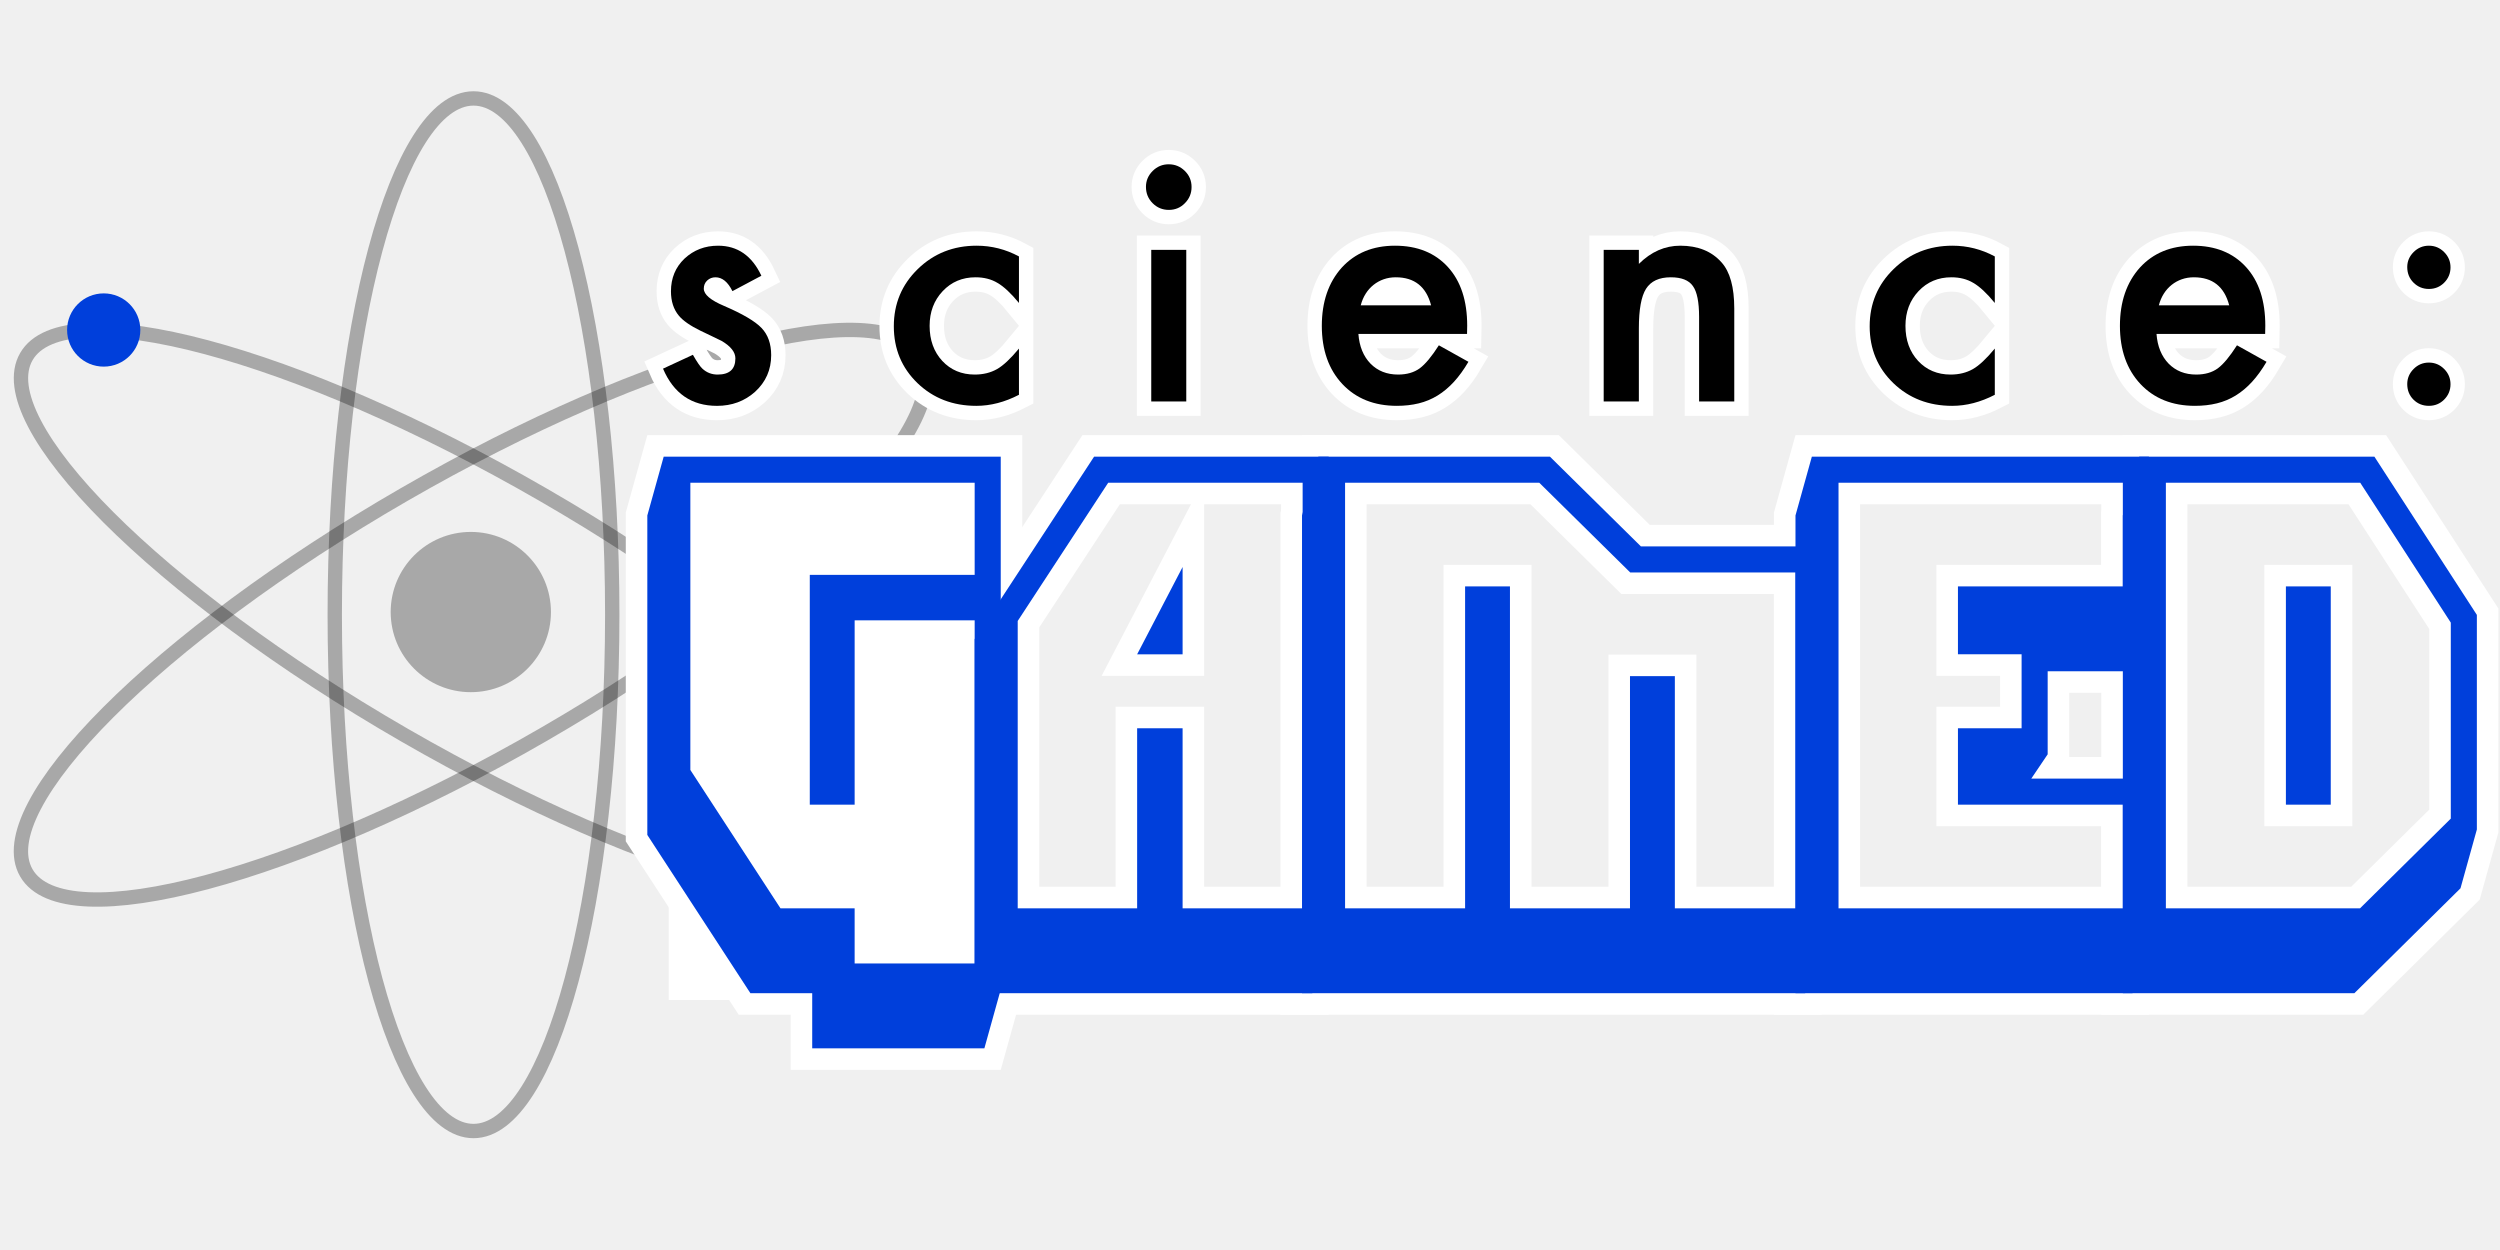
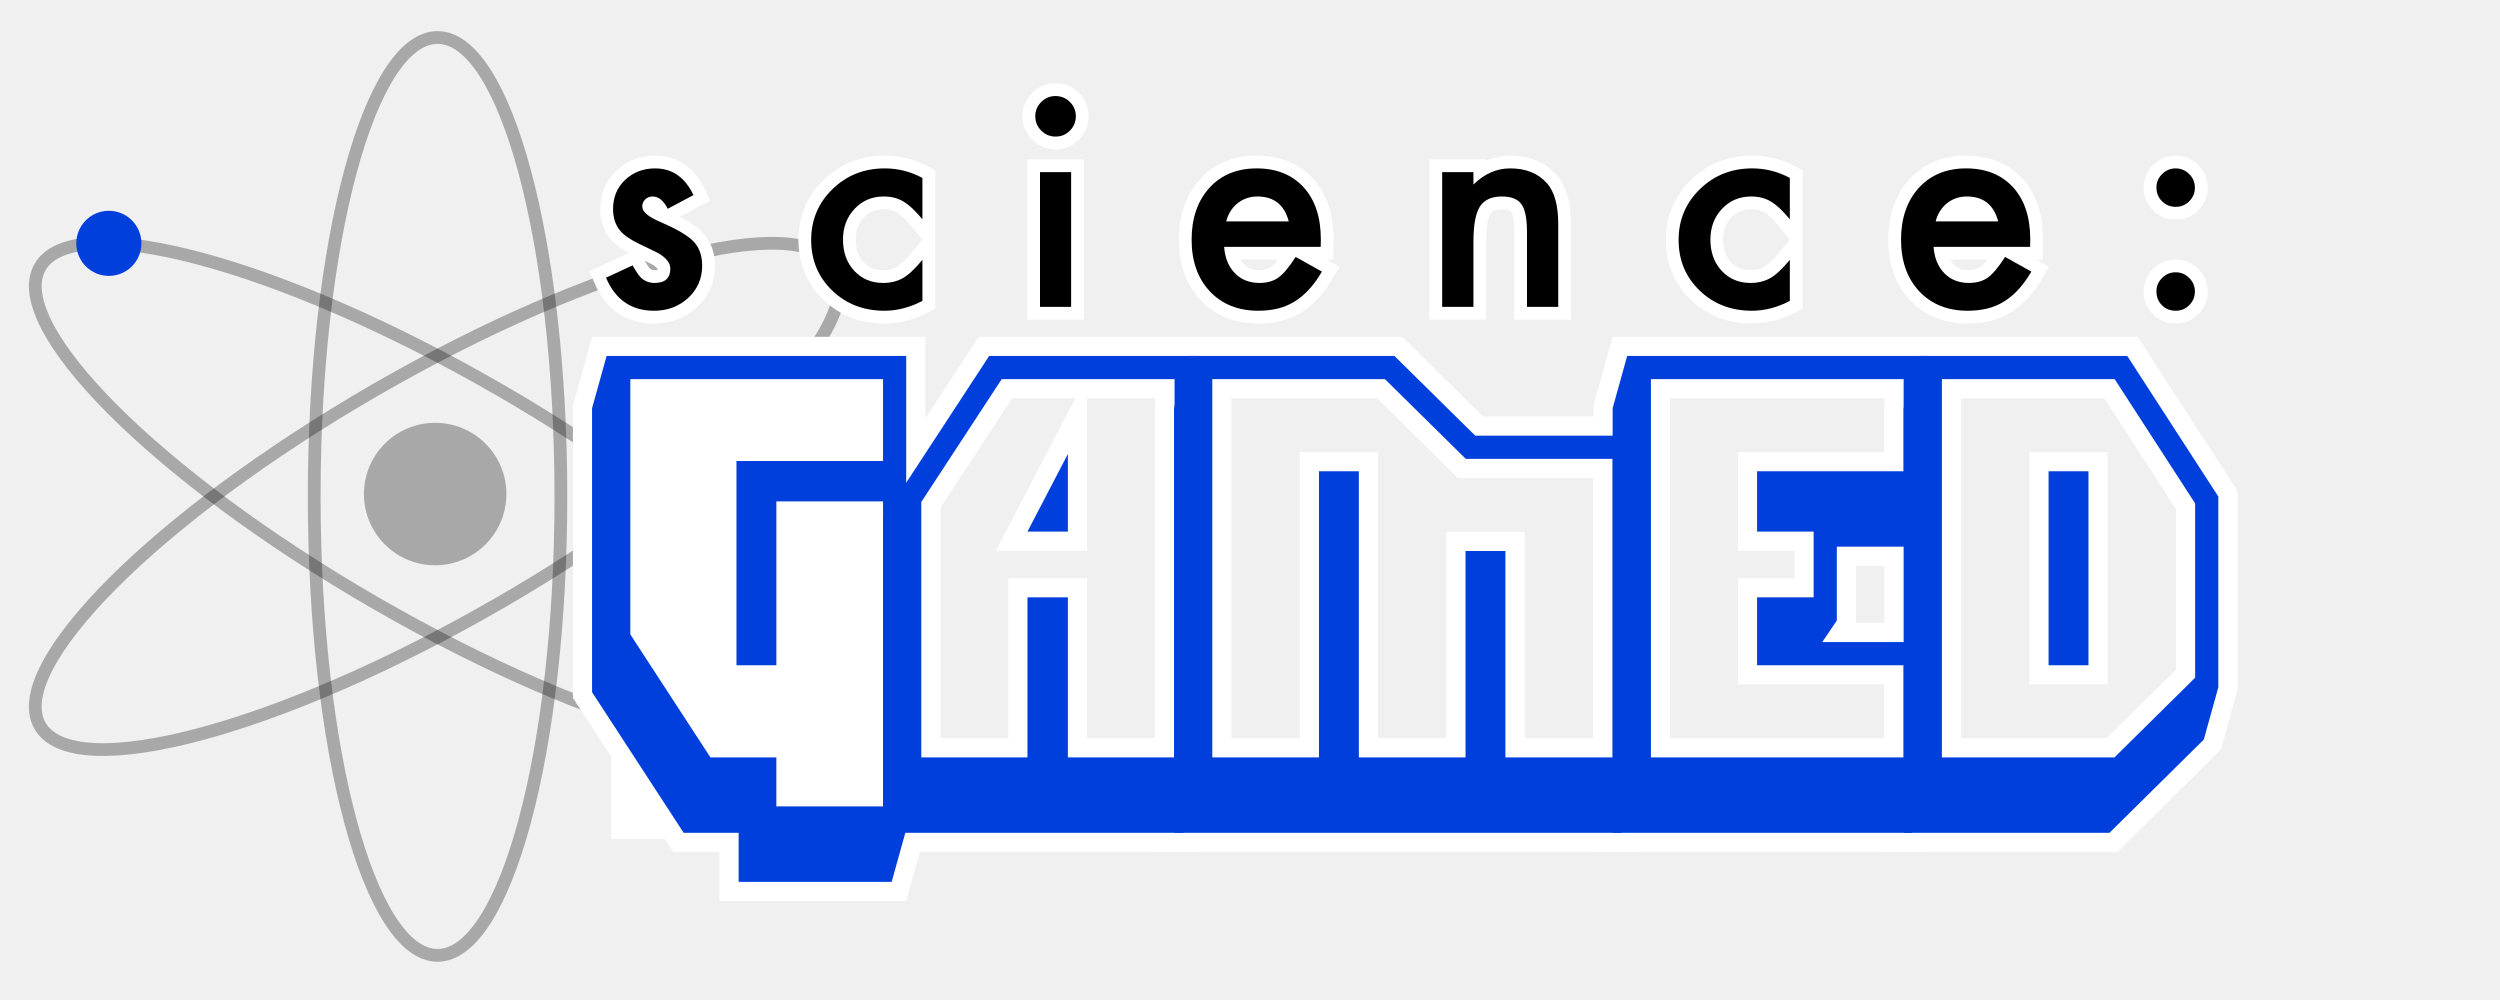
- <svg xmlns="http://www.w3.org/2000/svg" version="1.1" id="Layer_1" x="0px" y="0px" width="400px" height="200px" viewBox="0 0 400 200" enable-background="new 0 0 400 200" xml:space="preserve">
-   <ellipse opacity="0.3" fill="none" stroke="#000000" stroke-width="2.298" stroke-miterlimit="10" cx="75.76" cy="98.357" rx="22.2" ry="82.607" />
-   <path opacity="0.3" fill="none" stroke="#000000" stroke-width="2.298" stroke-miterlimit="10" d="M86.859,79.13  c39.511,22.812,66.571,49.911,60.44,60.53c-6.133,10.618-43.13,0.733-82.64-22.076C25.148,94.771-1.91,67.672,4.221,57.053  C10.351,46.435,47.349,56.32,86.859,79.13z" />
-   <ellipse transform="matrix(-0.5 -0.866 0.866 -0.5 28.455 213.143)" opacity="0.3" fill="none" stroke="#000000" stroke-width="2.298" stroke-miterlimit="10" cx="75.759" cy="98.357" rx="22.201" ry="82.608" />
-   <circle opacity="0.3" cx="75.33" cy="97.928" r="12.821" />
-   <circle fill="#003FDB" cx="16.594" cy="52.801" r="5.859" />
-   <rect x="107" y="70" fill="#FFFFFF" width="54" height="90" />
+ <svg xmlns="http://www.w3.org/2000/svg" version="1.1" id="Layer_1" x="0px" y="0px" width="450px" height="180px" viewBox="0 0 450 180" enable-background="new 0 0 450 180" xml:space="preserve">
+   <ellipse opacity="0.3" fill="none" stroke="#000000" stroke-width="2.298" stroke-miterlimit="10" cx="78.76" cy="89.357" rx="22.2" ry="82.607" />
+   <path opacity="0.3" fill="none" stroke="#000000" stroke-width="2.298" stroke-miterlimit="10" d="M89.859,70.13  c39.511,22.812,66.571,49.911,60.44,60.53c-6.133,10.618-43.13,0.733-82.64-22.076C28.148,85.771,1.09,58.672,7.221,48.053  C13.351,37.435,50.349,47.32,89.859,70.13z" />
+   <ellipse transform="matrix(-0.5 -0.866 0.866 -0.5 40.7493 202.2414)" opacity="0.3" fill="none" stroke="#000000" stroke-width="2.298" stroke-miterlimit="10" cx="78.759" cy="89.357" rx="22.201" ry="82.608" />
+   <circle opacity="0.3" cx="78.33" cy="88.928" r="12.821" />
+   <circle fill="#003FDB" cx="19.594" cy="43.801" r="5.859" />
+   <rect x="110" y="61" fill="#FFFFFF" width="54" height="90" />
  <g>
-     <path stroke="#FFFFFF" stroke-width="4.596" stroke-miterlimit="10" d="M121.82,44.118l-4.631,2.465   c-0.731-1.478-1.636-2.216-2.714-2.216c-0.515,0-0.955,0.17-1.32,0.51c-0.366,0.34-0.548,0.775-0.548,1.306   c0,0.929,1.079,1.849,3.237,2.761c2.971,1.277,4.972,2.454,6.001,3.532c1.029,1.078,1.544,2.529,1.544,4.353   c0,2.338-0.863,4.295-2.589,5.87c-1.677,1.492-3.703,2.238-6.076,2.238c-4.068,0-6.948-1.983-8.641-5.952l4.781-2.216   c0.664,1.162,1.17,1.901,1.519,2.216c0.68,0.631,1.494,0.946,2.44,0.946c1.893,0,2.839-0.863,2.839-2.59   c0-0.996-0.731-1.925-2.191-2.789c-0.565-0.282-1.129-0.556-1.693-0.822c-0.565-0.265-1.138-0.539-1.718-0.822   c-1.627-0.797-2.773-1.594-3.437-2.391c-0.847-1.012-1.27-2.316-1.27-3.909c0-2.108,0.722-3.852,2.167-5.229   c1.478-1.378,3.27-2.067,5.379-2.067C118.001,39.312,120.309,40.914,121.82,44.118z" />
-     <path stroke="#FFFFFF" stroke-width="4.596" stroke-miterlimit="10" d="M163.033,41.03v7.445c-1.278-1.56-2.424-2.631-3.437-3.212   c-0.996-0.598-2.166-0.896-3.511-0.896c-2.109,0-3.86,0.739-5.254,2.216s-2.092,3.329-2.092,5.553c0,2.275,0.672,4.143,2.017,5.603   c1.361,1.461,3.096,2.191,5.205,2.191c1.345,0,2.531-0.29,3.561-0.872c0.996-0.564,2.167-1.66,3.511-3.287v7.396   c-2.274,1.179-4.549,1.768-6.823,1.768c-3.752,0-6.89-1.211-9.413-3.636c-2.524-2.44-3.785-5.47-3.785-9.089   c0-3.619,1.278-6.673,3.835-9.164c2.556-2.49,5.694-3.735,9.413-3.735C158.65,39.312,160.908,39.884,163.033,41.03z" />
-     <path stroke="#FFFFFF" stroke-width="4.596" stroke-miterlimit="10" d="M183.353,29.898c0-0.979,0.357-1.826,1.071-2.54   c0.713-0.713,1.569-1.071,2.565-1.071c1.012,0,1.876,0.357,2.59,1.071c0.713,0.697,1.071,1.553,1.071,2.565   c0,1.013-0.357,1.876-1.071,2.59c-0.697,0.714-1.553,1.071-2.565,1.071c-1.013,0-1.876-0.357-2.59-1.071   C183.71,31.799,183.353,30.928,183.353,29.898z M189.803,39.984v24.254H184.2V39.984H189.803z" />
-     <path stroke="#FFFFFF" stroke-width="4.596" stroke-miterlimit="10" d="M234.726,53.431h-17.382   c0.149,1.992,0.797,3.578,1.942,4.756c1.146,1.162,2.615,1.743,4.408,1.743c1.395,0,2.548-0.332,3.461-0.996   c0.896-0.664,1.918-1.893,3.063-3.686l4.731,2.64c-0.731,1.245-1.503,2.312-2.316,3.2s-1.685,1.619-2.614,2.191   c-0.931,0.573-1.935,0.992-3.014,1.257c-1.079,0.265-2.249,0.398-3.511,0.398c-3.619,0-6.524-1.162-8.716-3.486   c-2.191-2.341-3.287-5.445-3.287-9.313c0-3.835,1.062-6.939,3.188-9.313c2.142-2.341,4.98-3.511,8.517-3.511   c3.569,0,6.391,1.137,8.467,3.412c2.058,2.258,3.088,5.387,3.088,9.388L234.726,53.431z M228.974,48.849   c-0.781-2.988-2.665-4.482-5.653-4.482c-0.681,0-1.319,0.104-1.917,0.311c-0.598,0.208-1.142,0.507-1.631,0.896   c-0.49,0.39-0.909,0.859-1.258,1.407c-0.349,0.548-0.614,1.17-0.797,1.868H228.974z" />
-     <path stroke="#FFFFFF" stroke-width="4.596" stroke-miterlimit="10" d="M256.59,39.984h5.628v2.241   c1.959-1.942,4.167-2.914,6.624-2.914c2.822,0,5.021,0.888,6.599,2.665c1.361,1.511,2.042,3.976,2.042,7.396v14.867h-5.628v-13.53   c0-2.387-0.332-4.037-0.996-4.949c-0.647-0.928-1.826-1.393-3.536-1.393c-1.859,0-3.179,0.613-3.959,1.84   c-0.764,1.21-1.146,3.324-1.146,6.342v11.689h-5.628V39.984z" />
-     <path stroke="#FFFFFF" stroke-width="4.596" stroke-miterlimit="10" d="M319.169,41.03v7.445c-1.279-1.56-2.425-2.631-3.437-3.212   c-0.996-0.598-2.167-0.896-3.512-0.896c-2.108,0-3.859,0.739-5.254,2.216s-2.092,3.329-2.092,5.553   c0,2.275,0.672,4.143,2.017,5.603c1.361,1.461,3.097,2.191,5.205,2.191c1.345,0,2.531-0.29,3.561-0.872   c0.996-0.564,2.167-1.66,3.512-3.287v7.396c-2.275,1.179-4.549,1.768-6.823,1.768c-3.752,0-6.89-1.211-9.413-3.636   c-2.523-2.44-3.785-5.47-3.785-9.089c0-3.619,1.278-6.673,3.835-9.164s5.694-3.735,9.413-3.735   C314.786,39.312,317.043,39.884,319.169,41.03z" />
-     <path stroke="#FFFFFF" stroke-width="4.596" stroke-miterlimit="10" d="M362.424,53.431h-17.382   c0.149,1.992,0.797,3.578,1.942,4.756c1.146,1.162,2.615,1.743,4.408,1.743c1.395,0,2.548-0.332,3.461-0.996   c0.896-0.664,1.918-1.893,3.063-3.686l4.731,2.64c-0.731,1.245-1.503,2.312-2.316,3.2s-1.685,1.619-2.614,2.191   c-0.931,0.573-1.935,0.992-3.014,1.257c-1.079,0.265-2.249,0.398-3.511,0.398c-3.619,0-6.524-1.162-8.716-3.486   c-2.191-2.341-3.287-5.445-3.287-9.313c0-3.835,1.062-6.939,3.188-9.313c2.142-2.341,4.98-3.511,8.517-3.511   c3.569,0,6.391,1.137,8.467,3.412c2.058,2.258,3.088,5.387,3.088,9.388L362.424,53.431z M356.672,48.849   c-0.781-2.988-2.665-4.482-5.653-4.482c-0.681,0-1.319,0.104-1.917,0.311c-0.598,0.208-1.142,0.507-1.631,0.896   c-0.49,0.39-0.909,0.859-1.258,1.407c-0.349,0.548-0.614,1.17-0.797,1.868H356.672z" />
-     <path stroke="#FFFFFF" stroke-width="4.596" stroke-miterlimit="10" d="M385.159,42.723c0-0.913,0.341-1.71,1.021-2.391   s1.494-1.021,2.44-1.021s1.76,0.34,2.44,1.021s1.021,1.494,1.021,2.44c0,0.963-0.34,1.785-1.021,2.465   c-0.664,0.664-1.478,0.996-2.44,0.996s-1.785-0.34-2.466-1.021C385.491,44.549,385.159,43.719,385.159,42.723z M385.159,61.449   c0-0.93,0.341-1.734,1.021-2.416c0.681-0.681,1.494-1.021,2.44-1.021s1.76,0.34,2.44,1.021c0.681,0.681,1.021,1.494,1.021,2.44   c0,0.963-0.34,1.785-1.021,2.465c-0.664,0.664-1.478,0.996-2.44,0.996c-0.979,0-1.802-0.333-2.466-0.996   S385.159,62.445,385.159,61.449z" />
+     <path stroke="#FFFFFF" stroke-width="4.596" stroke-miterlimit="10" d="M124.82,35.118l-4.631,2.465   c-0.731-1.478-1.636-2.216-2.714-2.216c-0.515,0-0.955,0.17-1.32,0.51c-0.366,0.34-0.548,0.775-0.548,1.306   c0,0.929,1.079,1.849,3.237,2.761c2.971,1.277,4.972,2.454,6.001,3.532c1.029,1.078,1.544,2.529,1.544,4.353   c0,2.338-0.863,4.295-2.589,5.87c-1.677,1.492-3.703,2.238-6.076,2.238c-4.068,0-6.948-1.983-8.641-5.952l4.781-2.216   c0.664,1.162,1.17,1.901,1.519,2.216c0.68,0.631,1.494,0.946,2.44,0.946c1.893,0,2.839-0.863,2.839-2.59   c0-0.996-0.731-1.925-2.191-2.789c-0.565-0.282-1.129-0.556-1.693-0.822c-0.565-0.265-1.138-0.539-1.718-0.822   c-1.627-0.797-2.773-1.594-3.437-2.391c-0.847-1.012-1.27-2.316-1.27-3.909c0-2.108,0.722-3.852,2.167-5.229   c1.478-1.378,3.27-2.067,5.379-2.067C121.001,30.312,123.309,31.914,124.82,35.118z" />
+     <path stroke="#FFFFFF" stroke-width="4.596" stroke-miterlimit="10" d="M166.033,32.03v7.445c-1.278-1.56-2.424-2.631-3.437-3.212   c-0.996-0.598-2.166-0.896-3.511-0.896c-2.109,0-3.86,0.739-5.254,2.216s-2.092,3.329-2.092,5.553c0,2.275,0.672,4.143,2.017,5.603   c1.361,1.461,3.096,2.191,5.205,2.191c1.345,0,2.531-0.29,3.561-0.872c0.996-0.564,2.167-1.66,3.511-3.287v7.396   c-2.274,1.179-4.549,1.768-6.823,1.768c-3.752,0-6.89-1.211-9.413-3.636c-2.524-2.44-3.785-5.47-3.785-9.089   c0-3.619,1.278-6.673,3.835-9.164c2.556-2.49,5.694-3.735,9.413-3.735C161.65,30.312,163.908,30.884,166.033,32.03z" />
+     <path stroke="#FFFFFF" stroke-width="4.596" stroke-miterlimit="10" d="M186.353,20.898c0-0.979,0.357-1.826,1.071-2.54   c0.713-0.713,1.569-1.071,2.565-1.071c1.012,0,1.876,0.357,2.59,1.071c0.713,0.697,1.071,1.553,1.071,2.565   c0,1.013-0.357,1.876-1.071,2.59c-0.697,0.714-1.553,1.071-2.565,1.071c-1.013,0-1.876-0.357-2.59-1.071   C186.71,22.799,186.353,21.928,186.353,20.898z M192.803,30.984v24.254H187.2V30.984H192.803z" />
+     <path stroke="#FFFFFF" stroke-width="4.596" stroke-miterlimit="10" d="M237.726,44.431h-17.382   c0.149,1.992,0.797,3.578,1.942,4.756c1.146,1.162,2.615,1.743,4.408,1.743c1.395,0,2.548-0.332,3.461-0.996   c0.896-0.664,1.918-1.893,3.063-3.686l4.731,2.64c-0.731,1.245-1.503,2.312-2.316,3.2s-1.685,1.619-2.614,2.191   c-0.931,0.573-1.935,0.992-3.014,1.257c-1.079,0.265-2.249,0.398-3.511,0.398c-3.619,0-6.524-1.162-8.716-3.486   c-2.191-2.341-3.287-5.445-3.287-9.313c0-3.835,1.062-6.939,3.188-9.313c2.142-2.341,4.98-3.511,8.517-3.511   c3.569,0,6.391,1.137,8.467,3.412c2.058,2.258,3.088,5.387,3.088,9.388L237.726,44.431z M231.974,39.849   c-0.781-2.988-2.665-4.482-5.653-4.482c-0.681,0-1.319,0.104-1.917,0.311c-0.598,0.208-1.142,0.507-1.631,0.896   c-0.49,0.39-0.909,0.859-1.258,1.407c-0.349,0.548-0.614,1.17-0.797,1.868H231.974z" />
+     <path stroke="#FFFFFF" stroke-width="4.596" stroke-miterlimit="10" d="M259.59,30.984h5.628v2.241   c1.959-1.942,4.167-2.914,6.624-2.914c2.822,0,5.021,0.888,6.599,2.665c1.361,1.511,2.042,3.976,2.042,7.396v14.867h-5.628v-13.53   c0-2.387-0.332-4.037-0.996-4.949c-0.647-0.928-1.826-1.393-3.536-1.393c-1.859,0-3.179,0.613-3.959,1.84   c-0.764,1.21-1.146,3.324-1.146,6.342v11.689h-5.628V30.984z" />
+     <path stroke="#FFFFFF" stroke-width="4.596" stroke-miterlimit="10" d="M322.169,32.03v7.445c-1.279-1.56-2.425-2.631-3.437-3.212   c-0.996-0.598-2.167-0.896-3.512-0.896c-2.108,0-3.859,0.739-5.254,2.216s-2.092,3.329-2.092,5.553   c0,2.275,0.672,4.143,2.017,5.603c1.361,1.461,3.097,2.191,5.205,2.191c1.345,0,2.531-0.29,3.561-0.872   c0.996-0.564,2.167-1.66,3.512-3.287v7.396c-2.275,1.179-4.549,1.768-6.823,1.768c-3.752,0-6.89-1.211-9.413-3.636   c-2.523-2.44-3.785-5.47-3.785-9.089c0-3.619,1.278-6.673,3.835-9.164s5.694-3.735,9.413-3.735   C317.786,30.312,320.043,30.884,322.169,32.03z" />
+     <path stroke="#FFFFFF" stroke-width="4.596" stroke-miterlimit="10" d="M365.423,44.431h-17.382   c0.149,1.992,0.797,3.578,1.942,4.756c1.146,1.162,2.615,1.743,4.408,1.743c1.395,0,2.548-0.332,3.461-0.996   c0.896-0.664,1.918-1.893,3.063-3.686l4.731,2.64c-0.731,1.245-1.503,2.312-2.316,3.2s-1.685,1.619-2.614,2.191   c-0.931,0.573-1.935,0.992-3.014,1.257c-1.079,0.265-2.249,0.398-3.511,0.398c-3.619,0-6.524-1.162-8.716-3.486   c-2.191-2.341-3.287-5.445-3.287-9.313c0-3.835,1.062-6.939,3.188-9.313c2.142-2.341,4.98-3.511,8.517-3.511   c3.569,0,6.391,1.137,8.467,3.412c2.058,2.258,3.088,5.387,3.088,9.388L365.423,44.431z M359.671,39.849   c-0.781-2.988-2.665-4.482-5.653-4.482c-0.681,0-1.319,0.104-1.917,0.311c-0.598,0.208-1.142,0.507-1.631,0.896   c-0.49,0.39-0.909,0.859-1.258,1.407c-0.349,0.548-0.614,1.17-0.797,1.868H359.671z" />
+     <path stroke="#FFFFFF" stroke-width="4.596" stroke-miterlimit="10" d="M388.158,33.723c0-0.913,0.341-1.71,1.021-2.391   s1.494-1.021,2.44-1.021s1.76,0.34,2.44,1.021s1.021,1.494,1.021,2.44c0,0.963-0.34,1.785-1.021,2.465   c-0.664,0.664-1.478,0.996-2.44,0.996s-1.785-0.34-2.466-1.021C388.49,35.549,388.158,34.719,388.158,33.723z M388.158,52.449   c0-0.93,0.341-1.734,1.021-2.416c0.681-0.681,1.494-1.021,2.44-1.021s1.76,0.34,2.44,1.021c0.681,0.681,1.021,1.494,1.021,2.44   c0,0.963-0.34,1.785-1.021,2.465c-0.664,0.664-1.478,0.996-2.44,0.996c-0.979,0-1.802-0.333-2.466-0.996   S388.158,53.445,388.158,52.449z" />
  </g>
  <g>
-     <path fill="#003FDB" stroke="#FFFFFF" stroke-width="6.894" stroke-miterlimit="10" d="M160.119,158.325l-2.619,9.408h-27.546   v-8.826h-9.894l-16.489-25.315V82.476l2.619-9.408h53.929V158.325z M155.948,99.256h-19.205v29.486h-7.178V91.981h26.382V77.238   h-45.49v45.957l14.417,22.133h11.868v8.826h19.205V99.256z" />
-     <path fill="#003FDB" stroke="#FFFFFF" stroke-width="6.894" stroke-miterlimit="10" d="M212.592,149.499l-2.619,9.408h-54.025   v-56.645l19.106-29.195h37.538V149.499z M208.422,145.328v-68.09h-31.111l-14.477,22.117v45.973h19.108v-28.808h7.274v28.808   H208.422z M189.216,104.688h-7.274l7.274-13.967V104.688z" />
-     <path fill="#003FDB" stroke="#FFFFFF" stroke-width="6.894" stroke-miterlimit="10" d="M291.448,149.499l-2.619,9.408h-80.505   V82.476l2.618-9.408h37.052l14.551,14.355h28.903V149.499z M287.277,145.328V91.593h-26.443l-14.551-14.355h-31.072v68.09h19.204   V93.824h7.178v51.504h19.205V108.18h7.178v37.148H287.277z" />
-     <path fill="#003FDB" stroke="#FFFFFF" stroke-width="6.894" stroke-miterlimit="10" d="M343.825,149.499l-2.619,9.408h-53.929   V82.476l2.618-9.408h53.93v24.927l-2.619,9.409h-13.579v13.288l-2.619,3.88h18.817V149.499z M339.654,145.328v-16.586h-26.383   v-12.222h10.185v-11.833h-10.185V93.824h26.383V77.238h-45.49v68.09H339.654z" />
-     <path fill="#003FDB" stroke="#FFFFFF" stroke-width="6.894" stroke-miterlimit="10" d="M396.298,132.719l-2.619,9.408   l-16.974,16.78h-37.052V82.476l2.618-9.408h37.634l16.393,25.315V132.719z M392.127,130.978V99.618l-14.49-22.38H346.54v68.09   h31.069L392.127,130.978z M372.922,128.742h-7.178V93.824h7.178V128.742z" />
+     <path fill="#003FDB" stroke="#FFFFFF" stroke-width="6.894" stroke-miterlimit="10" d="M163.119,149.325l-2.619,9.408h-27.546   v-8.826h-9.894l-16.489-25.315V73.476l2.619-9.408h53.929V149.325z M158.948,90.256h-19.205v29.486h-7.178V82.981h26.382V68.238   h-45.49v45.957l14.417,22.133h11.868v8.826h19.205V90.256z" />
+     <path fill="#003FDB" stroke="#FFFFFF" stroke-width="6.894" stroke-miterlimit="10" d="M215.592,140.499l-2.619,9.408h-54.025   V93.263l19.106-29.195h37.538V140.499z M211.422,136.328v-68.09h-31.111l-14.477,22.117v45.973h19.108v-28.808h7.274v28.808   H211.422z M192.216,95.688h-7.274l7.274-13.967V95.688z" />
+     <path fill="#003FDB" stroke="#FFFFFF" stroke-width="6.894" stroke-miterlimit="10" d="M294.448,140.499l-2.619,9.408h-80.505   V73.476l2.618-9.408h37.052l14.551,14.355h28.903V140.499z M290.277,136.328V82.593h-26.443l-14.551-14.355h-31.072v68.09h19.204   V84.824h7.178v51.504h19.205V99.18h7.178v37.148H290.277z" />
+     <path fill="#003FDB" stroke="#FFFFFF" stroke-width="6.894" stroke-miterlimit="10" d="M346.825,140.499l-2.619,9.408h-53.929   V73.476l2.618-9.408h53.93v24.927l-2.619,9.409h-13.579v13.288l-2.619,3.88h18.817V140.499z M342.654,136.328v-16.586h-26.383   v-12.222h10.185V95.688h-10.185V84.824h26.383V68.238h-45.49v68.09H342.654z" />
+     <path fill="#003FDB" stroke="#FFFFFF" stroke-width="6.894" stroke-miterlimit="10" d="M399.298,123.719l-2.619,9.408   l-16.974,16.78h-37.052V73.476l2.618-9.408h37.634l16.393,25.315V123.719z M395.127,121.978V90.618l-14.49-22.38H349.54v68.09   h31.069L395.127,121.978z M375.922,119.742h-7.178V84.824h7.178V119.742z" />
  </g>
  <g>
-     <path d="M121.82,44.118l-4.631,2.465c-0.731-1.478-1.636-2.216-2.714-2.216c-0.515,0-0.955,0.17-1.32,0.51   c-0.366,0.34-0.548,0.775-0.548,1.306c0,0.929,1.079,1.849,3.237,2.761c2.971,1.277,4.972,2.454,6.001,3.532   c1.029,1.078,1.544,2.529,1.544,4.353c0,2.338-0.863,4.295-2.589,5.87c-1.677,1.492-3.703,2.238-6.076,2.238   c-4.068,0-6.948-1.983-8.641-5.952l4.781-2.216c0.664,1.162,1.17,1.901,1.519,2.216c0.68,0.631,1.494,0.946,2.44,0.946   c1.893,0,2.839-0.863,2.839-2.59c0-0.996-0.731-1.925-2.191-2.789c-0.565-0.282-1.129-0.556-1.693-0.822   c-0.565-0.265-1.138-0.539-1.718-0.822c-1.627-0.797-2.773-1.594-3.437-2.391c-0.847-1.012-1.27-2.316-1.27-3.909   c0-2.108,0.722-3.852,2.167-5.229c1.478-1.378,3.27-2.067,5.379-2.067C118.001,39.312,120.309,40.914,121.82,44.118z" />
-     <path d="M163.033,41.03v7.445c-1.278-1.56-2.424-2.631-3.437-3.212c-0.996-0.598-2.166-0.896-3.511-0.896   c-2.109,0-3.86,0.739-5.254,2.216s-2.092,3.329-2.092,5.553c0,2.275,0.672,4.143,2.017,5.603c1.361,1.461,3.096,2.191,5.205,2.191   c1.345,0,2.531-0.29,3.561-0.872c0.996-0.564,2.167-1.66,3.511-3.287v7.396c-2.274,1.179-4.549,1.768-6.823,1.768   c-3.752,0-6.89-1.211-9.413-3.636c-2.524-2.44-3.785-5.47-3.785-9.089c0-3.619,1.278-6.673,3.835-9.164   c2.556-2.49,5.694-3.735,9.413-3.735C158.65,39.312,160.908,39.884,163.033,41.03z" />
-     <path d="M183.353,29.898c0-0.979,0.357-1.826,1.071-2.54c0.713-0.713,1.569-1.071,2.565-1.071c1.012,0,1.876,0.357,2.59,1.071   c0.713,0.697,1.071,1.553,1.071,2.565c0,1.013-0.357,1.876-1.071,2.59c-0.697,0.714-1.553,1.071-2.565,1.071   c-1.013,0-1.876-0.357-2.59-1.071C183.71,31.799,183.353,30.928,183.353,29.898z M189.803,39.984v24.254H184.2V39.984H189.803z" />
-     <path d="M234.726,53.431h-17.382c0.149,1.992,0.797,3.578,1.942,4.756c1.146,1.162,2.615,1.743,4.408,1.743   c1.395,0,2.548-0.332,3.461-0.996c0.896-0.664,1.918-1.893,3.063-3.686l4.731,2.64c-0.731,1.245-1.503,2.312-2.316,3.2   s-1.685,1.619-2.614,2.191c-0.931,0.573-1.935,0.992-3.014,1.257c-1.079,0.265-2.249,0.398-3.511,0.398   c-3.619,0-6.524-1.162-8.716-3.486c-2.191-2.341-3.287-5.445-3.287-9.313c0-3.835,1.062-6.939,3.188-9.313   c2.142-2.341,4.98-3.511,8.517-3.511c3.569,0,6.391,1.137,8.467,3.412c2.058,2.258,3.088,5.387,3.088,9.388L234.726,53.431z    M228.974,48.849c-0.781-2.988-2.665-4.482-5.653-4.482c-0.681,0-1.319,0.104-1.917,0.311c-0.598,0.208-1.142,0.507-1.631,0.896   c-0.49,0.39-0.909,0.859-1.258,1.407c-0.349,0.548-0.614,1.17-0.797,1.868H228.974z" />
-     <path d="M256.59,39.984h5.628v2.241c1.959-1.942,4.167-2.914,6.624-2.914c2.822,0,5.021,0.888,6.599,2.665   c1.361,1.511,2.042,3.976,2.042,7.396v14.867h-5.628v-13.53c0-2.387-0.332-4.037-0.996-4.949c-0.647-0.928-1.826-1.393-3.536-1.393   c-1.859,0-3.179,0.613-3.959,1.84c-0.764,1.21-1.146,3.324-1.146,6.342v11.689h-5.628V39.984z" />
-     <path d="M319.169,41.03v7.445c-1.279-1.56-2.425-2.631-3.437-3.212c-0.996-0.598-2.167-0.896-3.512-0.896   c-2.108,0-3.859,0.739-5.254,2.216s-2.092,3.329-2.092,5.553c0,2.275,0.672,4.143,2.017,5.603c1.361,1.461,3.097,2.191,5.205,2.191   c1.345,0,2.531-0.29,3.561-0.872c0.996-0.564,2.167-1.66,3.512-3.287v7.396c-2.275,1.179-4.549,1.768-6.823,1.768   c-3.752,0-6.89-1.211-9.413-3.636c-2.523-2.44-3.785-5.47-3.785-9.089c0-3.619,1.278-6.673,3.835-9.164s5.694-3.735,9.413-3.735   C314.786,39.312,317.043,39.884,319.169,41.03z" />
-     <path d="M362.424,53.431h-17.382c0.149,1.992,0.797,3.578,1.942,4.756c1.146,1.162,2.615,1.743,4.408,1.743   c1.395,0,2.548-0.332,3.461-0.996c0.896-0.664,1.918-1.893,3.063-3.686l4.731,2.64c-0.731,1.245-1.503,2.312-2.316,3.2   s-1.685,1.619-2.614,2.191c-0.931,0.573-1.935,0.992-3.014,1.257c-1.079,0.265-2.249,0.398-3.511,0.398   c-3.619,0-6.524-1.162-8.716-3.486c-2.191-2.341-3.287-5.445-3.287-9.313c0-3.835,1.062-6.939,3.188-9.313   c2.142-2.341,4.98-3.511,8.517-3.511c3.569,0,6.391,1.137,8.467,3.412c2.058,2.258,3.088,5.387,3.088,9.388L362.424,53.431z    M356.672,48.849c-0.781-2.988-2.665-4.482-5.653-4.482c-0.681,0-1.319,0.104-1.917,0.311c-0.598,0.208-1.142,0.507-1.631,0.896   c-0.49,0.39-0.909,0.859-1.258,1.407c-0.349,0.548-0.614,1.17-0.797,1.868H356.672z" />
-     <path d="M385.159,42.723c0-0.913,0.341-1.71,1.021-2.391s1.494-1.021,2.44-1.021s1.76,0.34,2.44,1.021s1.021,1.494,1.021,2.44   c0,0.963-0.34,1.785-1.021,2.465c-0.664,0.664-1.478,0.996-2.44,0.996s-1.785-0.34-2.466-1.021   C385.491,44.549,385.159,43.719,385.159,42.723z M385.159,61.449c0-0.93,0.341-1.734,1.021-2.416   c0.681-0.681,1.494-1.021,2.44-1.021s1.76,0.34,2.44,1.021c0.681,0.681,1.021,1.494,1.021,2.44c0,0.963-0.34,1.785-1.021,2.465   c-0.664,0.664-1.478,0.996-2.44,0.996c-0.979,0-1.802-0.333-2.466-0.996S385.159,62.445,385.159,61.449z" />
+     <path d="M124.82,35.118l-4.631,2.465c-0.731-1.478-1.636-2.216-2.714-2.216c-0.515,0-0.955,0.17-1.32,0.51   c-0.366,0.34-0.548,0.775-0.548,1.306c0,0.929,1.079,1.849,3.237,2.761c2.971,1.277,4.972,2.454,6.001,3.532   c1.029,1.078,1.544,2.529,1.544,4.353c0,2.338-0.863,4.295-2.589,5.87c-1.677,1.492-3.703,2.238-6.076,2.238   c-4.068,0-6.948-1.983-8.641-5.952l4.781-2.216c0.664,1.162,1.17,1.901,1.519,2.216c0.68,0.631,1.494,0.946,2.44,0.946   c1.893,0,2.839-0.863,2.839-2.59c0-0.996-0.731-1.925-2.191-2.789c-0.565-0.282-1.129-0.556-1.693-0.822   c-0.565-0.265-1.138-0.539-1.718-0.822c-1.627-0.797-2.773-1.594-3.437-2.391c-0.847-1.012-1.27-2.316-1.27-3.909   c0-2.108,0.722-3.852,2.167-5.229c1.478-1.378,3.27-2.067,5.379-2.067C121.001,30.312,123.309,31.914,124.82,35.118z" />
+     <path d="M166.033,32.03v7.445c-1.278-1.56-2.424-2.631-3.437-3.212c-0.996-0.598-2.166-0.896-3.511-0.896   c-2.109,0-3.86,0.739-5.254,2.216s-2.092,3.329-2.092,5.553c0,2.275,0.672,4.143,2.017,5.603c1.361,1.461,3.096,2.191,5.205,2.191   c1.345,0,2.531-0.29,3.561-0.872c0.996-0.564,2.167-1.66,3.511-3.287v7.396c-2.274,1.179-4.549,1.768-6.823,1.768   c-3.752,0-6.89-1.211-9.413-3.636c-2.524-2.44-3.785-5.47-3.785-9.089c0-3.619,1.278-6.673,3.835-9.164   c2.556-2.49,5.694-3.735,9.413-3.735C161.65,30.312,163.908,30.884,166.033,32.03z" />
+     <path d="M186.353,20.898c0-0.979,0.357-1.826,1.071-2.54c0.713-0.713,1.569-1.071,2.565-1.071c1.012,0,1.876,0.357,2.59,1.071   c0.713,0.697,1.071,1.553,1.071,2.565c0,1.013-0.357,1.876-1.071,2.59c-0.697,0.714-1.553,1.071-2.565,1.071   c-1.013,0-1.876-0.357-2.59-1.071C186.71,22.799,186.353,21.928,186.353,20.898z M192.803,30.984v24.254H187.2V30.984H192.803z" />
+     <path d="M237.726,44.431h-17.382c0.149,1.992,0.797,3.578,1.942,4.756c1.146,1.162,2.615,1.743,4.408,1.743   c1.395,0,2.548-0.332,3.461-0.996c0.896-0.664,1.918-1.893,3.063-3.686l4.731,2.64c-0.731,1.245-1.503,2.312-2.316,3.2   s-1.685,1.619-2.614,2.191c-0.931,0.573-1.935,0.992-3.014,1.257c-1.079,0.265-2.249,0.398-3.511,0.398   c-3.619,0-6.524-1.162-8.716-3.486c-2.191-2.341-3.287-5.445-3.287-9.313c0-3.835,1.062-6.939,3.188-9.313   c2.142-2.341,4.98-3.511,8.517-3.511c3.569,0,6.391,1.137,8.467,3.412c2.058,2.258,3.088,5.387,3.088,9.388L237.726,44.431z    M231.974,39.849c-0.781-2.988-2.665-4.482-5.653-4.482c-0.681,0-1.319,0.104-1.917,0.311c-0.598,0.208-1.142,0.507-1.631,0.896   c-0.49,0.39-0.909,0.859-1.258,1.407c-0.349,0.548-0.614,1.17-0.797,1.868H231.974z" />
+     <path d="M259.59,30.984h5.628v2.241c1.959-1.942,4.167-2.914,6.624-2.914c2.822,0,5.021,0.888,6.599,2.665   c1.361,1.511,2.042,3.976,2.042,7.396v14.867h-5.628v-13.53c0-2.387-0.332-4.037-0.996-4.949c-0.647-0.928-1.826-1.393-3.536-1.393   c-1.859,0-3.179,0.613-3.959,1.84c-0.764,1.21-1.146,3.324-1.146,6.342v11.689h-5.628V30.984z" />
+     <path d="M322.169,32.03v7.445c-1.279-1.56-2.425-2.631-3.437-3.212c-0.996-0.598-2.167-0.896-3.512-0.896   c-2.108,0-3.859,0.739-5.254,2.216s-2.092,3.329-2.092,5.553c0,2.275,0.672,4.143,2.017,5.603c1.361,1.461,3.097,2.191,5.205,2.191   c1.345,0,2.531-0.29,3.561-0.872c0.996-0.564,2.167-1.66,3.512-3.287v7.396c-2.275,1.179-4.549,1.768-6.823,1.768   c-3.752,0-6.89-1.211-9.413-3.636c-2.523-2.44-3.785-5.47-3.785-9.089c0-3.619,1.278-6.673,3.835-9.164s5.694-3.735,9.413-3.735   C317.786,30.312,320.043,30.884,322.169,32.03z" />
+     <path d="M365.423,44.431h-17.382c0.149,1.992,0.797,3.578,1.942,4.756c1.146,1.162,2.615,1.743,4.408,1.743   c1.395,0,2.548-0.332,3.461-0.996c0.896-0.664,1.918-1.893,3.063-3.686l4.731,2.64c-0.731,1.245-1.503,2.312-2.316,3.2   s-1.685,1.619-2.614,2.191c-0.931,0.573-1.935,0.992-3.014,1.257c-1.079,0.265-2.249,0.398-3.511,0.398   c-3.619,0-6.524-1.162-8.716-3.486c-2.191-2.341-3.287-5.445-3.287-9.313c0-3.835,1.062-6.939,3.188-9.313   c2.142-2.341,4.98-3.511,8.517-3.511c3.569,0,6.391,1.137,8.467,3.412c2.058,2.258,3.088,5.387,3.088,9.388L365.423,44.431z    M359.671,39.849c-0.781-2.988-2.665-4.482-5.653-4.482c-0.681,0-1.319,0.104-1.917,0.311c-0.598,0.208-1.142,0.507-1.631,0.896   c-0.49,0.39-0.909,0.859-1.258,1.407c-0.349,0.548-0.614,1.17-0.797,1.868H359.671z" />
+     <path d="M388.158,33.723c0-0.913,0.341-1.71,1.021-2.391s1.494-1.021,2.44-1.021s1.76,0.34,2.44,1.021s1.021,1.494,1.021,2.44   c0,0.963-0.34,1.785-1.021,2.465c-0.664,0.664-1.478,0.996-2.44,0.996s-1.785-0.34-2.466-1.021   C388.49,35.549,388.158,34.719,388.158,33.723z M388.158,52.449c0-0.93,0.341-1.734,1.021-2.416   c0.681-0.681,1.494-1.021,2.44-1.021s1.76,0.34,2.44,1.021c0.681,0.681,1.021,1.494,1.021,2.44c0,0.963-0.34,1.785-1.021,2.465   c-0.664,0.664-1.478,0.996-2.44,0.996c-0.979,0-1.802-0.333-2.466-0.996S388.158,53.445,388.158,52.449z" />
  </g>
  <g>
-     <path fill="#003FDB" d="M160.119,158.325l-2.619,9.408h-27.546v-8.826h-9.894l-16.489-25.315V82.476l2.619-9.408h53.929V158.325z    M155.948,99.256h-19.205v29.486h-7.178V91.981h26.382V77.238h-45.49v45.957l14.417,22.133h11.868v8.826h19.205V99.256z" />
-     <path fill="#003FDB" d="M212.592,149.499l-2.619,9.408h-54.025v-56.645l19.106-29.195h37.538V149.499z M208.422,145.328v-68.09   h-31.111l-14.477,22.117v45.973h19.108v-28.808h7.274v28.808H208.422z M189.216,104.688h-7.274l7.274-13.967V104.688z" />
-     <path fill="#003FDB" d="M291.448,149.499l-2.619,9.408h-80.505V82.476l2.618-9.408h37.052l14.551,14.355h28.903V149.499z    M287.277,145.328V91.593h-26.443l-14.551-14.355h-31.072v68.09h19.204V93.824h7.178v51.504h19.205V108.18h7.178v37.148H287.277z" />
-     <path fill="#003FDB" d="M343.825,149.499l-2.619,9.408h-53.929V82.476l2.618-9.408h53.93v24.927l-2.619,9.409h-13.579v13.288   l-2.619,3.88h18.817V149.499z M339.654,145.328v-16.586h-26.383v-12.222h10.185v-11.833h-10.185V93.824h26.383V77.238h-45.49v68.09   H339.654z" />
-     <path fill="#003FDB" d="M396.298,132.719l-2.619,9.408l-16.974,16.78h-37.052V82.476l2.618-9.408h37.634l16.393,25.315V132.719z    M392.127,130.978V99.618l-14.49-22.38H346.54v68.09h31.069L392.127,130.978z M372.922,128.742h-7.178V93.824h7.178V128.742z" />
+     <path fill="#003FDB" d="M163.119,149.325l-2.619,9.408h-27.546v-8.826h-9.894l-16.489-25.315V73.476l2.619-9.408h53.929V149.325z    M158.948,90.256h-19.205v29.486h-7.178V82.981h26.382V68.238h-45.49v45.957l14.417,22.133h11.868v8.826h19.205V90.256z" />
+     <path fill="#003FDB" d="M215.592,140.499l-2.619,9.408h-54.025V93.263l19.106-29.195h37.538V140.499z M211.422,136.328v-68.09   h-31.111l-14.477,22.117v45.973h19.108v-28.808h7.274v28.808H211.422z M192.216,95.688h-7.274l7.274-13.967V95.688z" />
+     <path fill="#003FDB" d="M294.448,140.499l-2.619,9.408h-80.505V73.476l2.618-9.408h37.052l14.551,14.355h28.903V140.499z    M290.277,136.328V82.593h-26.443l-14.551-14.355h-31.072v68.09h19.204V84.824h7.178v51.504h19.205V99.18h7.178v37.148H290.277z" />
+     <path fill="#003FDB" d="M346.825,140.499l-2.619,9.408h-53.929V73.476l2.618-9.408h53.93v24.927l-2.619,9.409h-13.579v13.288   l-2.619,3.88h18.817V140.499z M342.654,136.328v-16.586h-26.383v-12.222h10.185V95.688h-10.185V84.824h26.383V68.238h-45.49v68.09   H342.654z" />
+     <path fill="#003FDB" d="M399.298,123.719l-2.619,9.408l-16.974,16.78h-37.052V73.476l2.618-9.408h37.634l16.393,25.315V123.719z    M395.127,121.978V90.618l-14.49-22.38H349.54v68.09h31.069L395.127,121.978z M375.922,119.742h-7.178V84.824h7.178V119.742z" />
  </g>
</svg>
